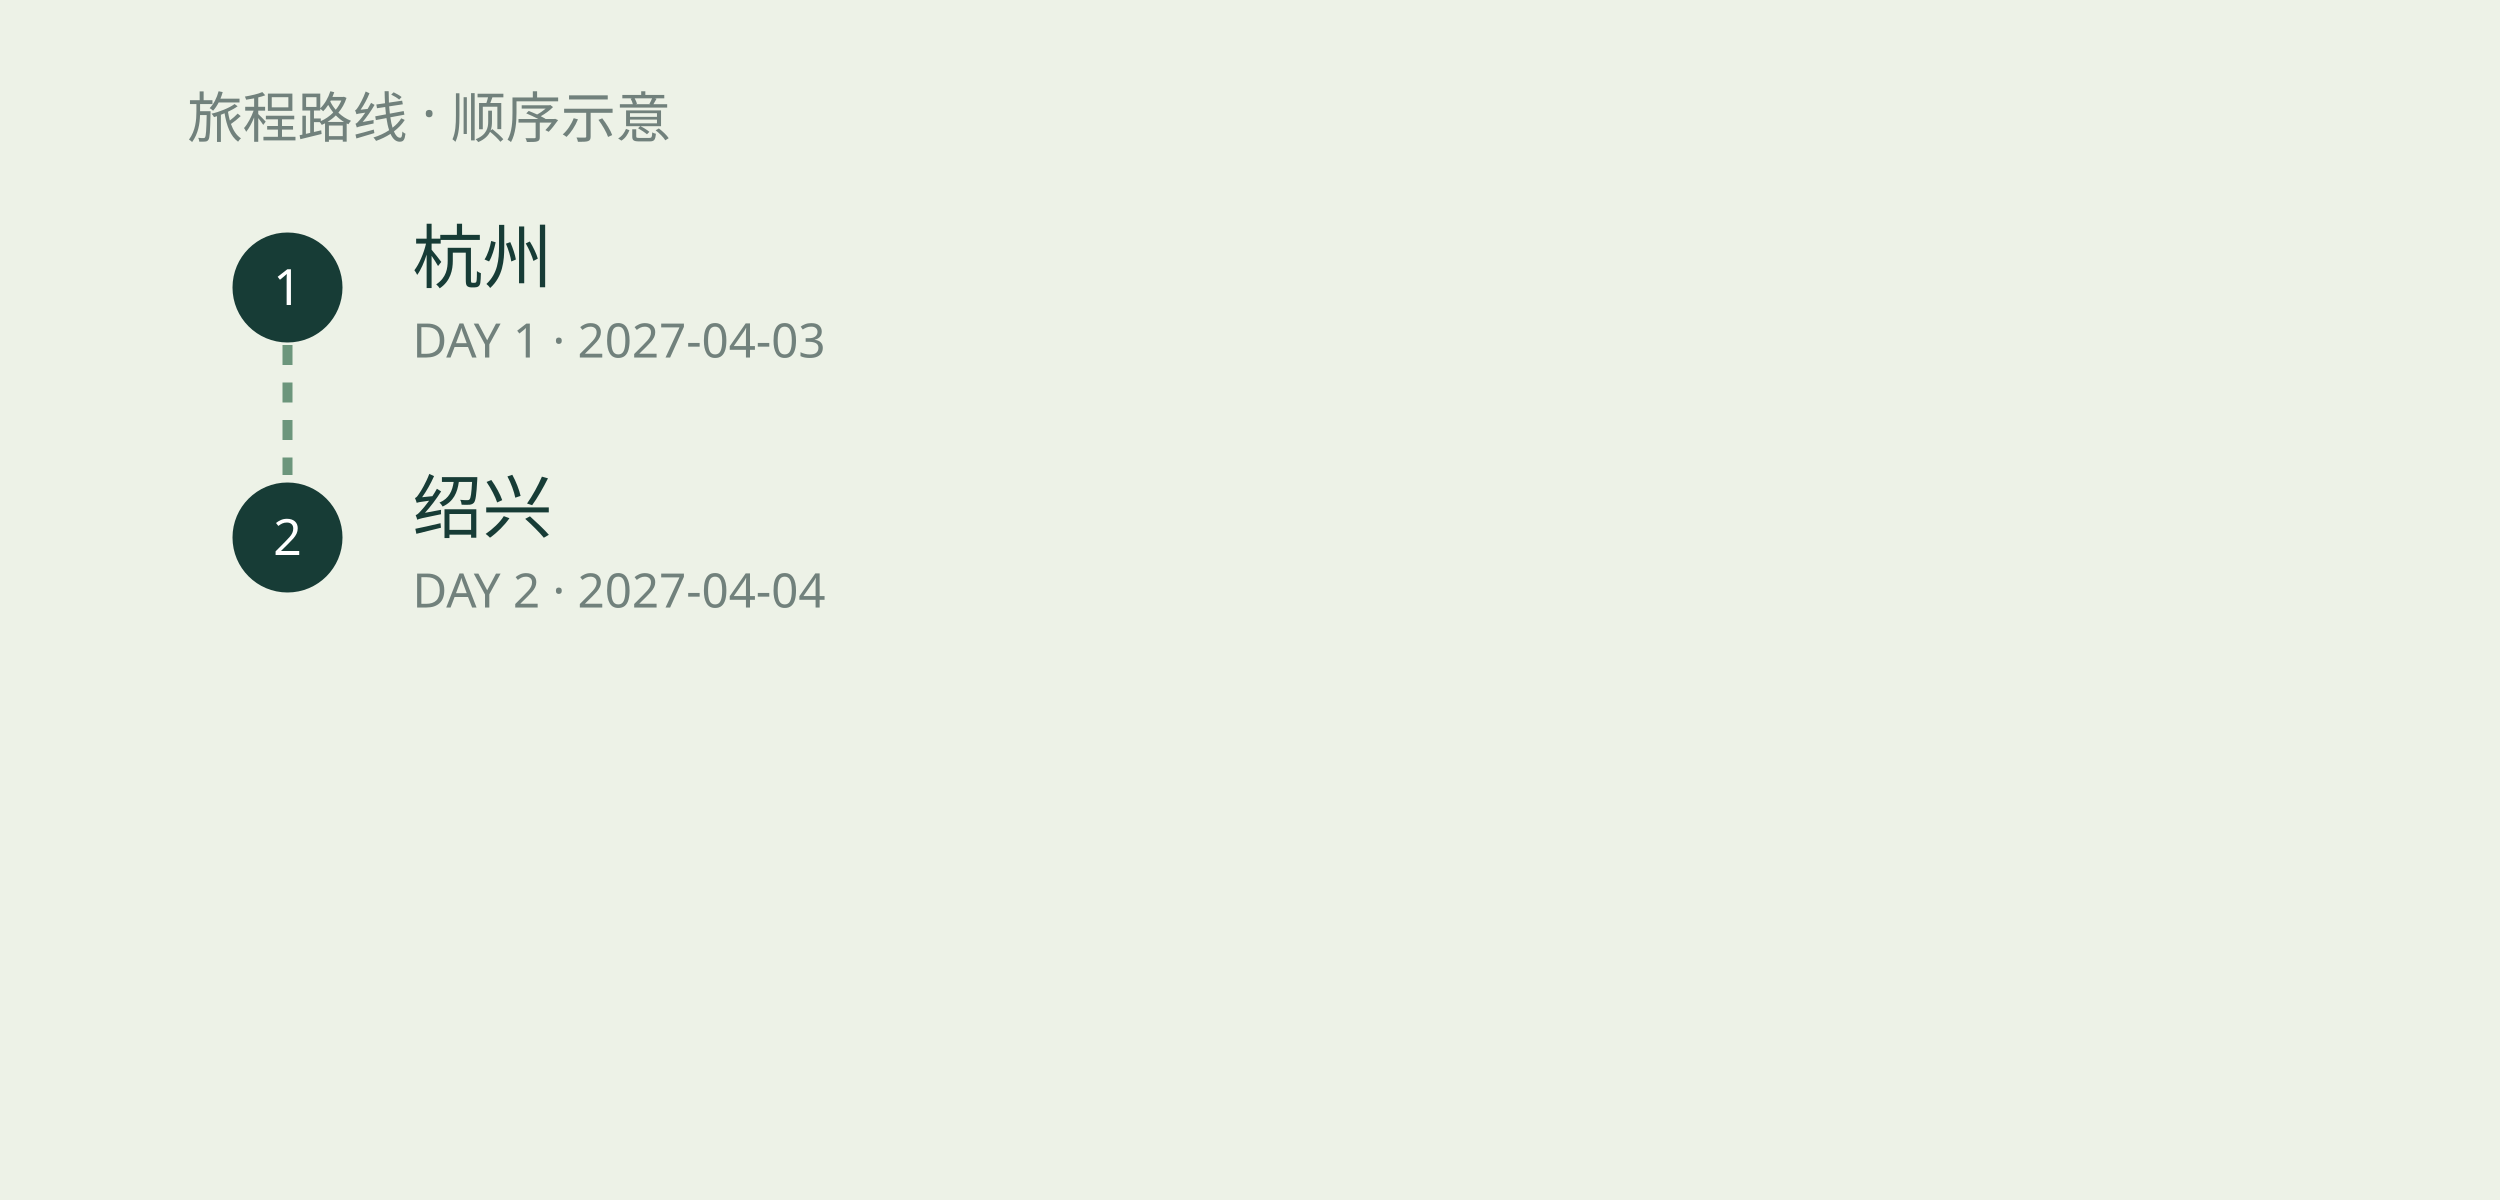
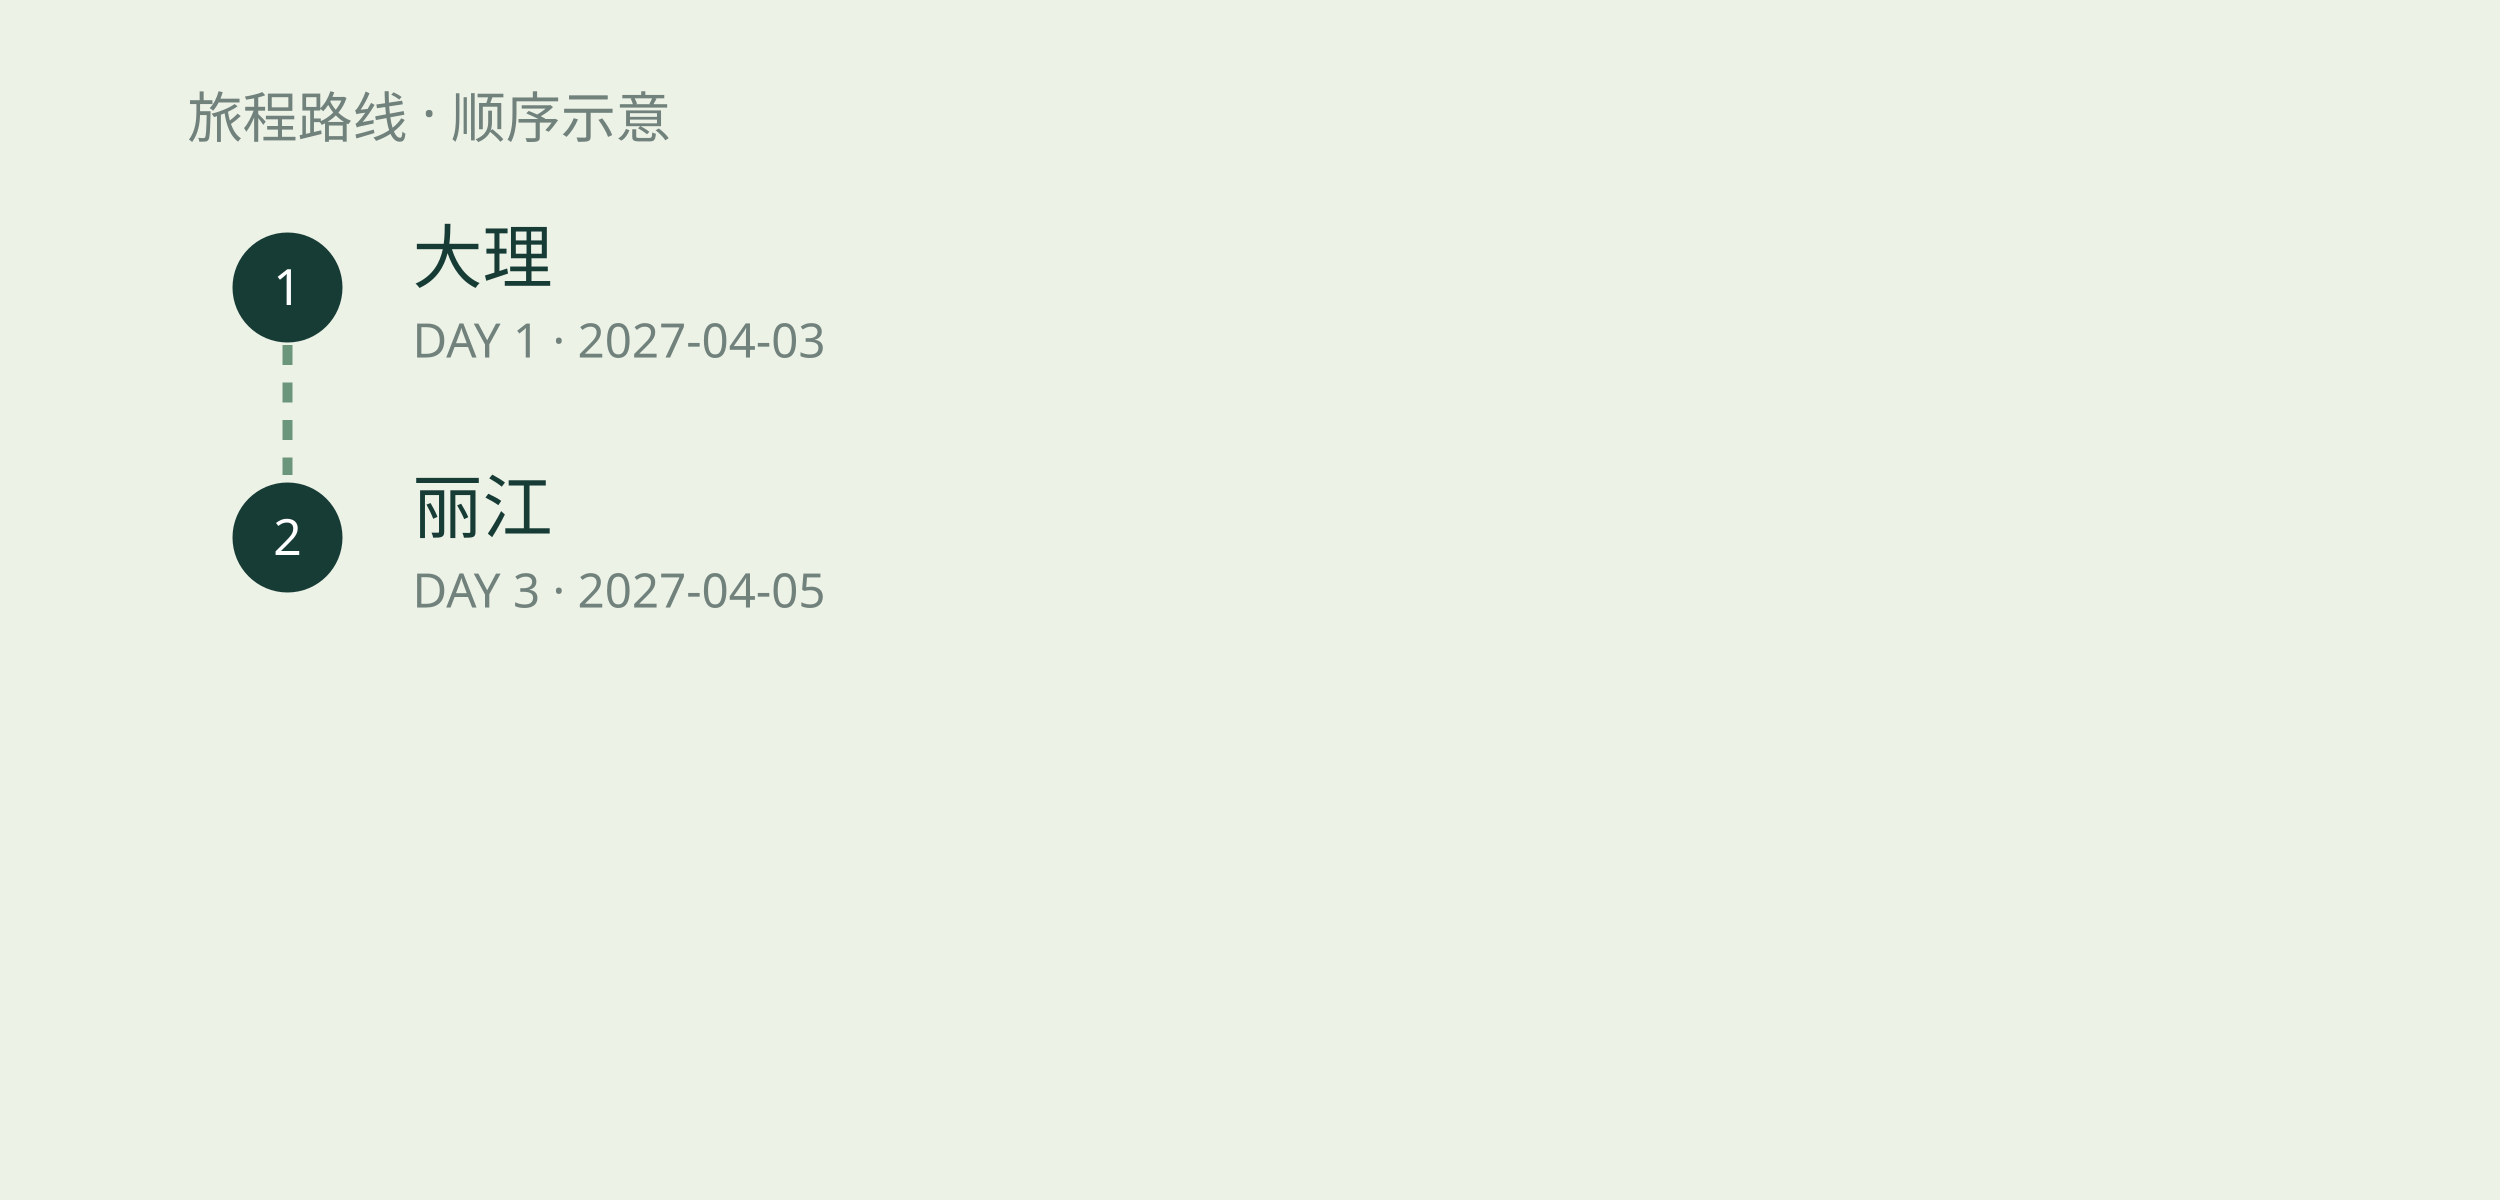
<svg xmlns="http://www.w3.org/2000/svg" width="1000" height="480" viewBox="0 0 1000 480">
  <rect width="1000" height="480" fill="#edf2e7" />
  <text x="75" y="55" font-family="sans-serif" font-size="22" fill="#71817c">旅程路线 · 顺序示意</text>
  <path d="M115 108V190" stroke="#6c967c" stroke-width="4" stroke-dasharray="8 7" />
  <circle cx="115" cy="115" r="22" fill="#173c36" />
  <text x="115" y="122" text-anchor="middle" font-family="sans-serif" font-size="20" fill="white">1</text>
-   <text x="165" y="113" font-family="sans-serif" font-size="28" fill="#173c36">杭州</text>
+   <text x="165" y="113" font-family="sans-serif" font-size="28" fill="#173c36">大理</text>
  <text x="165" y="143" font-family="sans-serif" font-size="19" fill="#71817c">DAY 1 · 2027-04-03</text>
  <circle cx="115" cy="215" r="22" fill="#173c36" />
  <text x="115" y="222" text-anchor="middle" font-family="sans-serif" font-size="20" fill="white">2</text>
-   <text x="165" y="213" font-family="sans-serif" font-size="28" fill="#173c36">绍兴</text>
-   <text x="165" y="243" font-family="sans-serif" font-size="19" fill="#71817c">DAY 2 · 2027-04-04</text>
+   <text x="165" y="213" font-family="sans-serif" font-size="28" fill="#173c36">丽江</text>
+   <text x="165" y="243" font-family="sans-serif" font-size="19" fill="#71817c">DAY 3 · 2027-04-05</text>
</svg>
